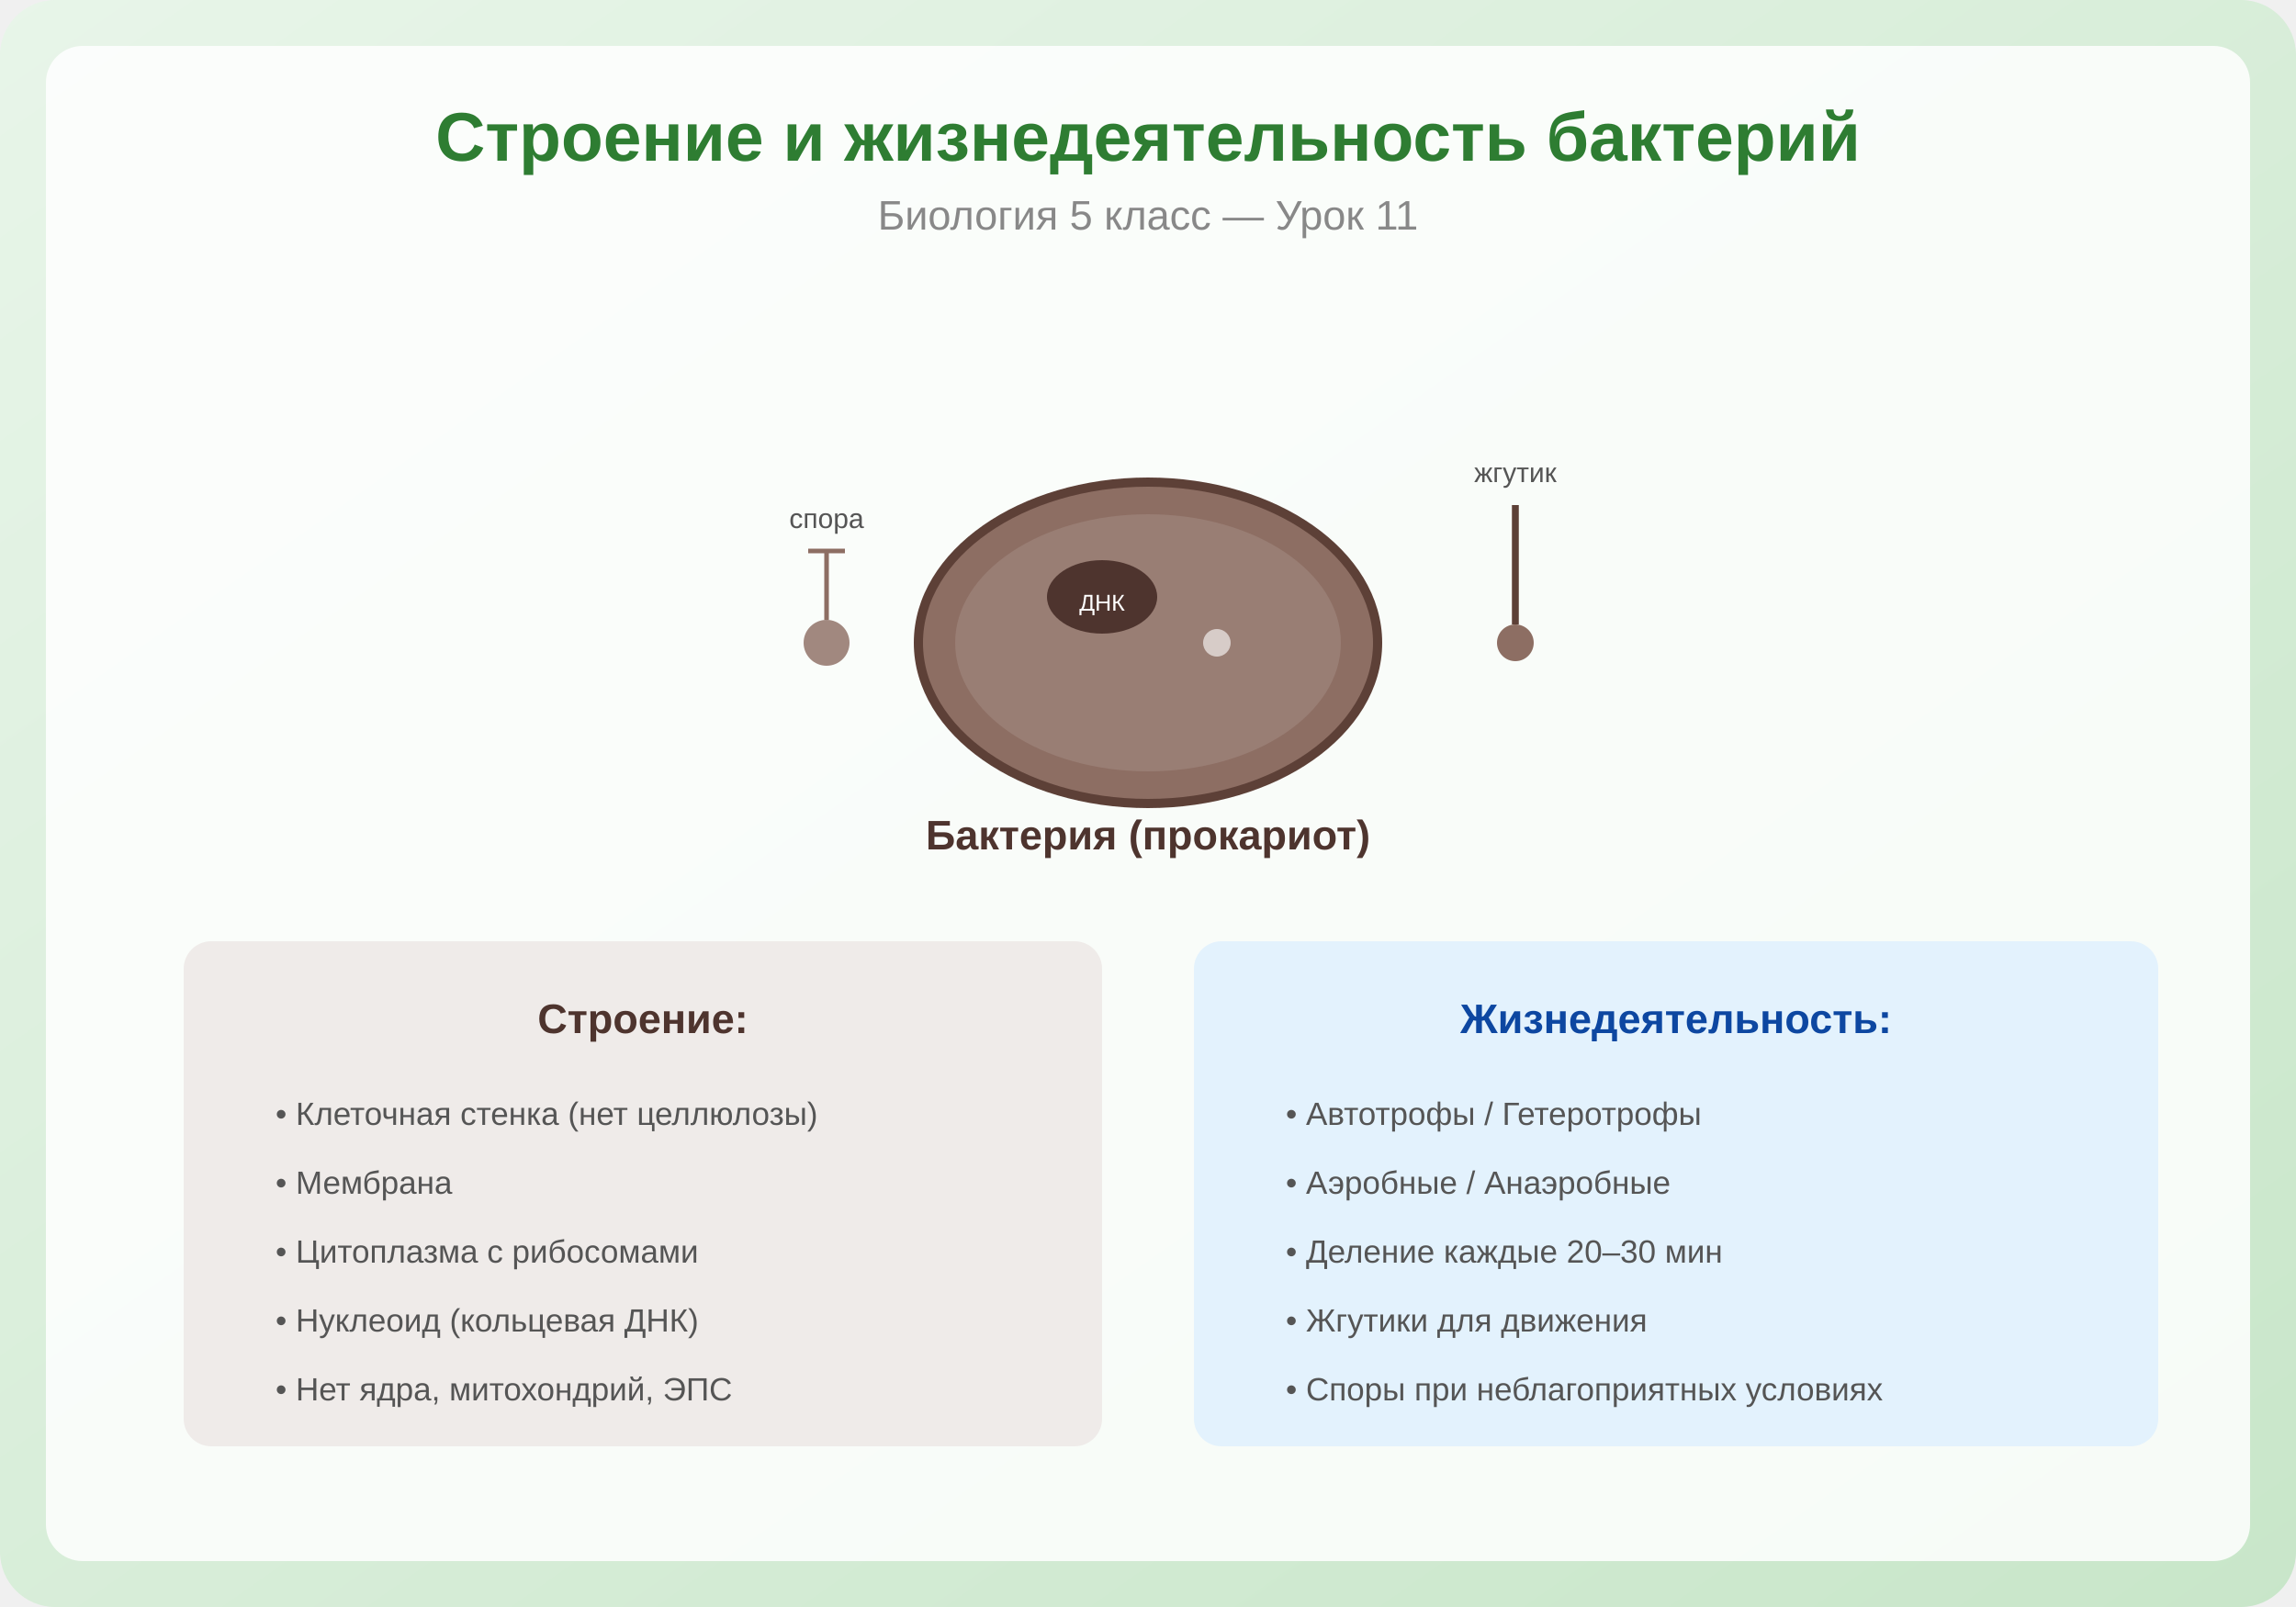
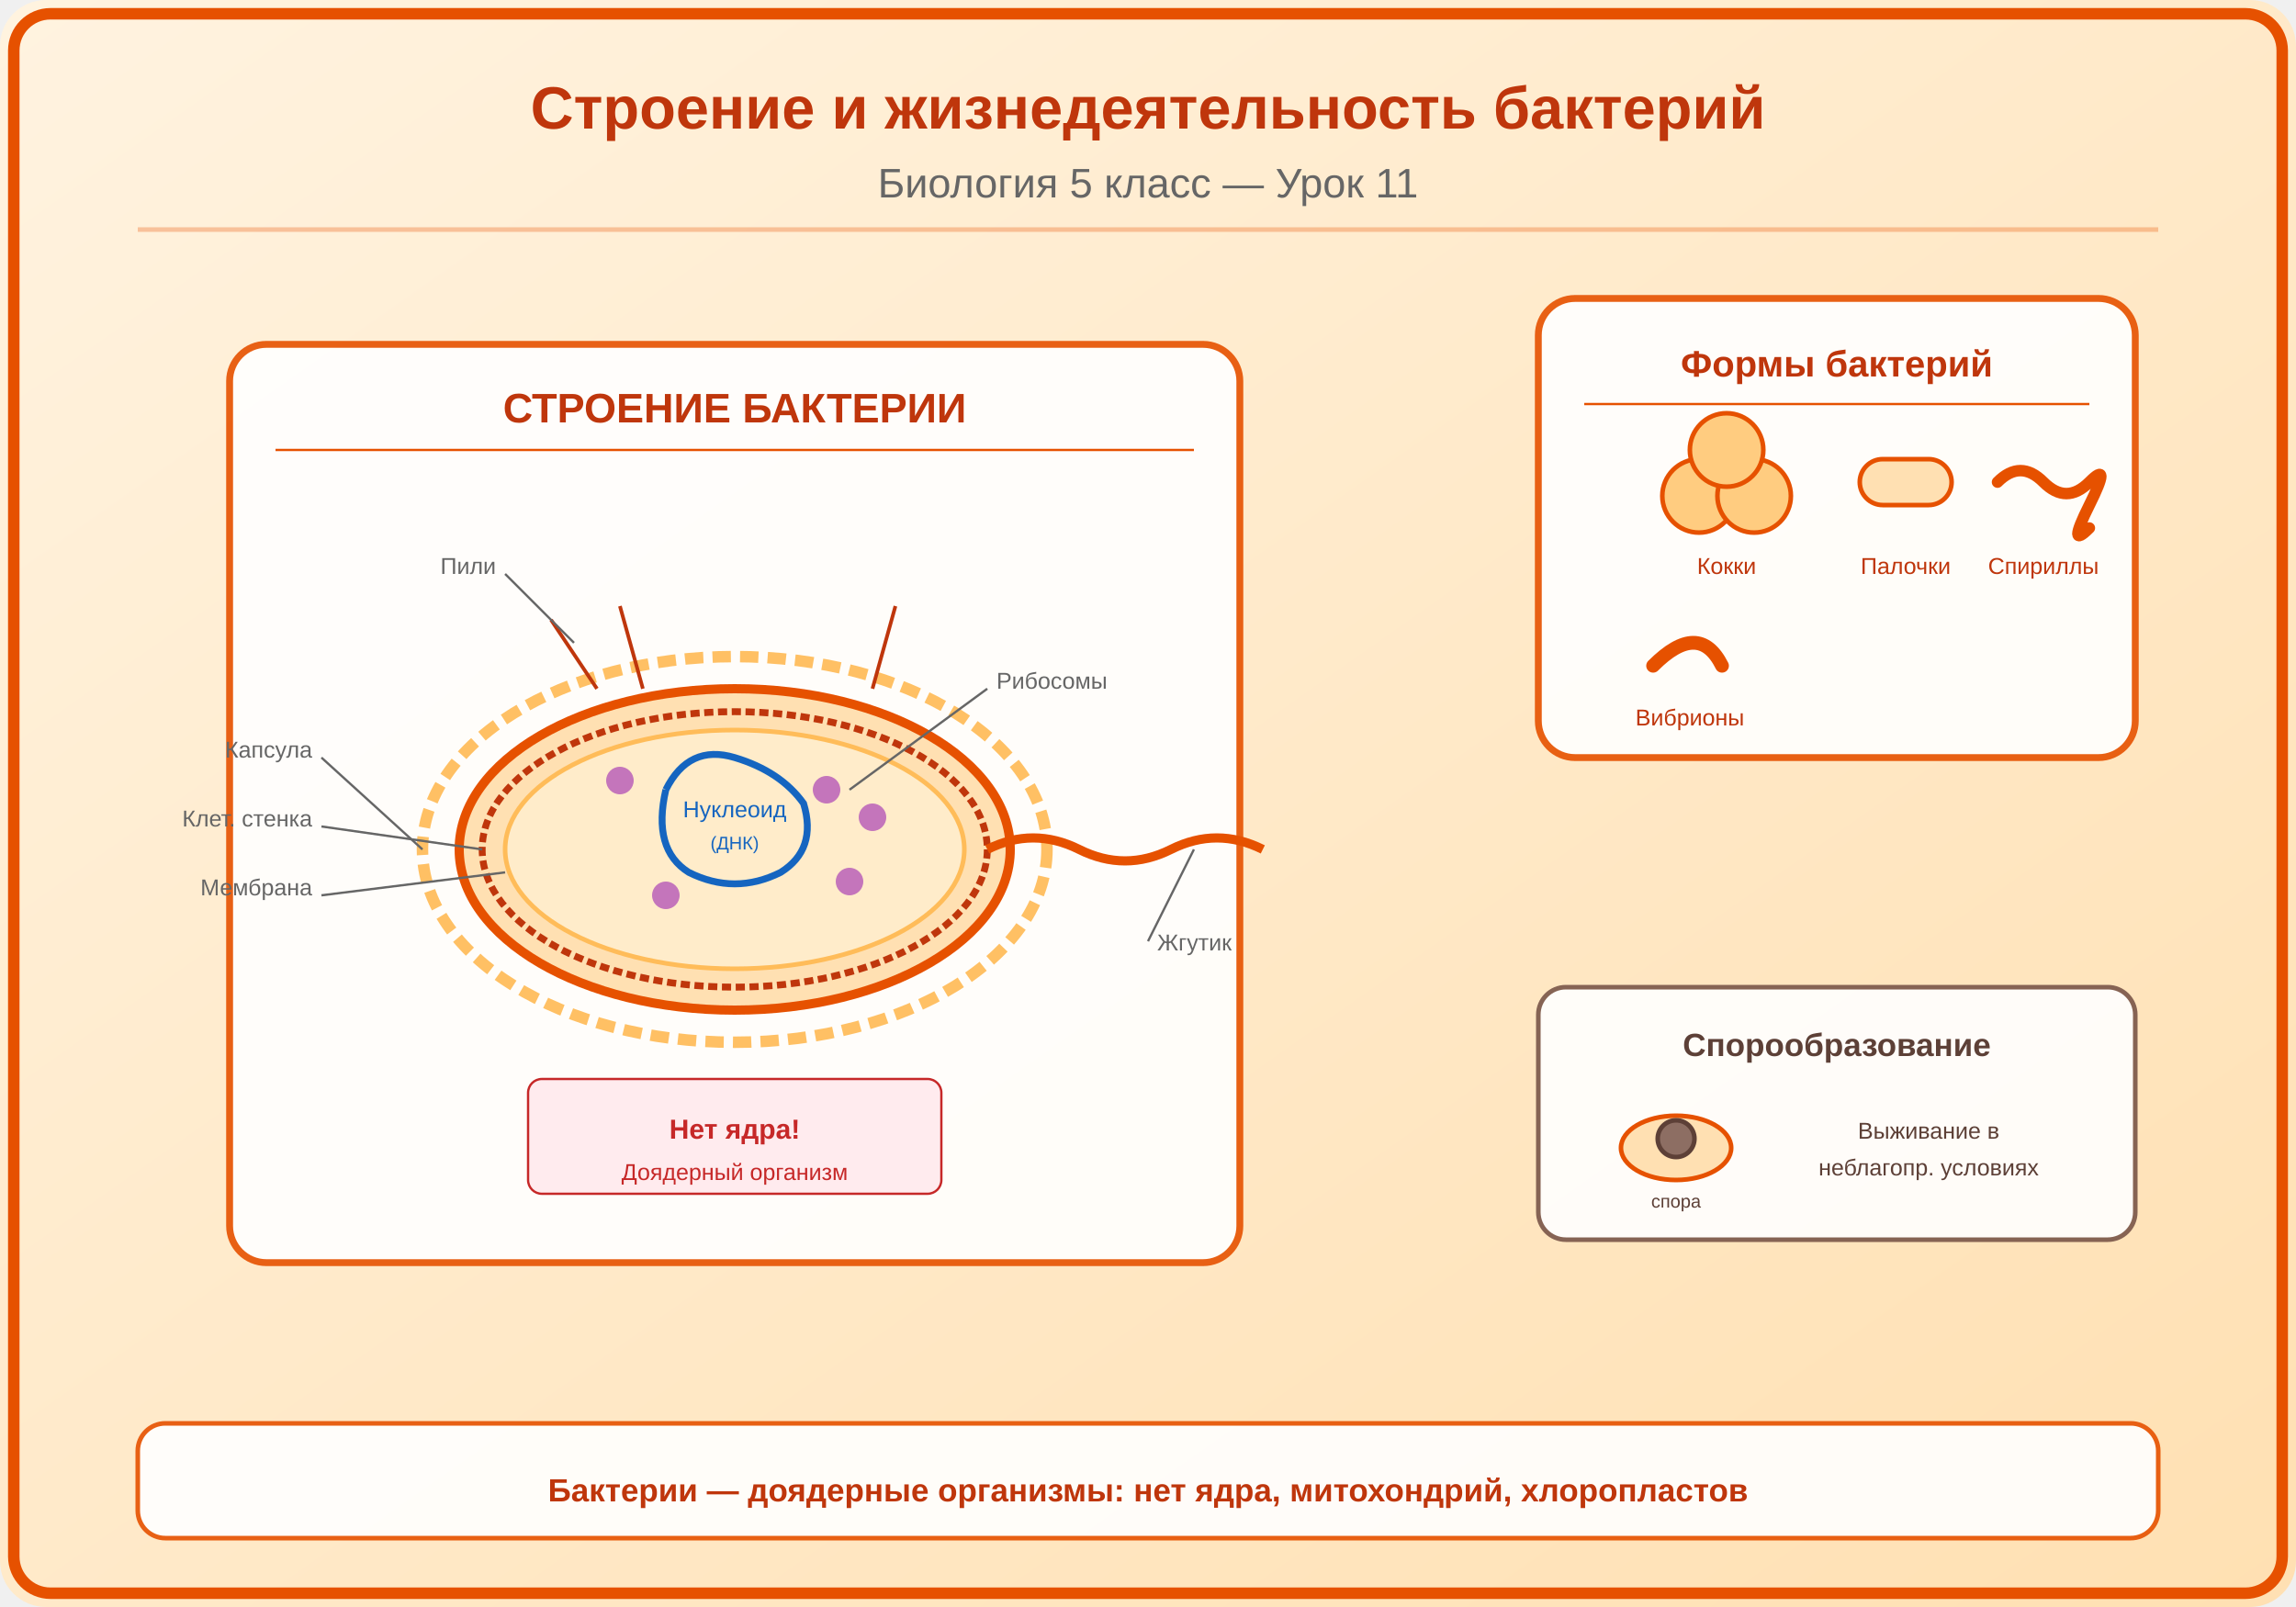
<svg xmlns="http://www.w3.org/2000/svg" viewBox="0 0 500 350">
  <defs>
    <linearGradient id="bg" x1="0" y1="0" x2="1" y2="1">
-       <stop offset="0%" stop-color="#E8F5E9" />
-       <stop offset="100%" stop-color="#C8E6C9" />
+       <stop offset="0%" stop-color="#FFF3E0" />
+       <stop offset="100%" stop-color="#FFE0B2" />
    </linearGradient>
  </defs>
-   <rect width="500" height="350" fill="url(#bg)" rx="12" />
-   <rect x="10" y="10" width="480" height="330" fill="white" rx="8" opacity="0.85" />
-   <text x="250" y="35" font-family="Arial,sans-serif" font-size="15" font-weight="bold" fill="#2E7D32" text-anchor="middle">Строение и жизнедеятельность бактерий</text>
-   <text x="250" y="50" font-family="Arial,sans-serif" font-size="9" fill="#888" text-anchor="middle">Биология 5 класс — Урок 11</text>
-   <ellipse cx="250" cy="140" rx="50" ry="35" fill="#8D6E63" stroke="#5D4037" stroke-width="2" />
-   <ellipse cx="250" cy="140" rx="42" ry="28" fill="#A1887F" opacity="0.6" />
-   <ellipse cx="240" cy="130" rx="12" ry="8" fill="#4E342E" />
-   <text x="240" y="133" font-family="Arial,sans-serif" font-size="5" fill="white" text-anchor="middle">ДНК</text>
-   <circle cx="265" cy="140" r="3" fill="#D7CCC8" />
-   <text x="250" y="185" font-family="Arial,sans-serif" font-size="9" fill="#4E342E" text-anchor="middle" font-weight="bold">Бактерия (прокариот)</text>
-   <rect x="40" y="205" width="200" height="110" fill="#EFEBE9" rx="6" />
-   <text x="140" y="225" font-family="Arial,sans-serif" font-size="9" fill="#4E342E" text-anchor="middle" font-weight="bold">Строение:</text>
-   <text x="60" y="245" font-family="Arial,sans-serif" font-size="7" fill="#555">• Клеточная стенка (нет целлюлозы)</text>
-   <text x="60" y="260" font-family="Arial,sans-serif" font-size="7" fill="#555">• Мембрана</text>
-   <text x="60" y="275" font-family="Arial,sans-serif" font-size="7" fill="#555">• Цитоплазма с рибосомами</text>
-   <text x="60" y="290" font-family="Arial,sans-serif" font-size="7" fill="#555">• Нуклеоид (кольцевая ДНК)</text>
-   <text x="60" y="305" font-family="Arial,sans-serif" font-size="7" fill="#555">• Нет ядра, митохондрий, ЭПС</text>
-   <rect x="260" y="205" width="210" height="110" fill="#E3F2FD" rx="6" />
-   <text x="365" y="225" font-family="Arial,sans-serif" font-size="9" fill="#0D47A1" text-anchor="middle" font-weight="bold">Жизнедеятельность:</text>
-   <text x="280" y="245" font-family="Arial,sans-serif" font-size="7" fill="#555">• Автотрофы / Гетеротрофы</text>
-   <text x="280" y="260" font-family="Arial,sans-serif" font-size="7" fill="#555">• Аэробные / Анаэробные</text>
-   <text x="280" y="275" font-family="Arial,sans-serif" font-size="7" fill="#555">• Деление каждые 20–30 мин</text>
-   <text x="280" y="290" font-family="Arial,sans-serif" font-size="7" fill="#555">• Жгутики для движения</text>
-   <text x="280" y="305" font-family="Arial,sans-serif" font-size="7" fill="#555">• Споры при неблагоприятных условиях</text>
-   <circle cx="330" cy="140" r="4" fill="#8D6E63" />
-   <line x1="330" y1="136" x2="330" y2="110" stroke="#5D4037" stroke-width="1.5" />
-   <circle cx="180" cy="140" r="5" fill="#A1887F" />
-   <line x1="180" y1="135" x2="180" y2="120" stroke="#8D6E63" stroke-width="1" />
-   <line x1="176" y1="120" x2="184" y2="120" stroke="#8D6E63" stroke-width="1" />
-   <text x="330" y="105" font-family="Arial,sans-serif" font-size="6" fill="#555" text-anchor="middle">жгутик</text>
-   <text x="180" y="115" font-family="Arial,sans-serif" font-size="6" fill="#555" text-anchor="middle">спора</text>
+   <rect width="500" height="350" fill="url(#bg)" rx="10" />
+   <rect x="3" y="3" width="494" height="344" rx="8" fill="none" stroke="#E65100" stroke-width="2.5" />
+   <text x="250" y="28" font-family="Arial,sans-serif" font-size="13" font-weight="bold" fill="#BF360C" text-anchor="middle">Строение и жизнедеятельность бактерий</text>
+   <text x="250" y="43" font-family="Arial,sans-serif" font-size="9" fill="#666" text-anchor="middle">Биология 5 класс — Урок 11</text>
+   <line x1="30" y1="50" x2="470" y2="50" stroke="#E65100" stroke-width="1" opacity="0.3" />
+   <g transform="translate(160,180)">
+     <rect x="-110" y="-105" width="220" height="200" rx="8" fill="white" opacity="0.9" stroke="#E65100" stroke-width="1.5" />
+     <text x="0" y="-88" font-family="Arial,sans-serif" font-size="9" fill="#BF360C" text-anchor="middle" font-weight="bold">СТРОЕНИЕ БАКТЕРИИ</text>
+     <line x1="-100" y1="-82" x2="100" y2="-82" stroke="#E65100" stroke-width="0.5" />
+     <ellipse cx="0" cy="5" rx="60" ry="35" fill="#FFE0B2" stroke="#E65100" stroke-width="2" />
+     <ellipse cx="0" cy="5" rx="68" ry="42" fill="none" stroke="#FF9800" stroke-width="2.5" stroke-dasharray="4,2" opacity="0.6" />
+     <ellipse cx="0" cy="5" rx="55" ry="30" fill="none" stroke="#BF360C" stroke-width="1.5" stroke-dasharray="2,1" />
+     <ellipse cx="0" cy="5" rx="50" ry="26" fill="#FFF8E1" stroke="#FF9800" stroke-width="1" opacity="0.5" />
+     <path d="M-15,-8 Q-10,-18 0,-15 Q10,-12 15,-5 Q18,5 10,10 Q0,15 -10,10 Q-18,5 -15,-8" fill="none" stroke="#1565C0" stroke-width="1.5" />
+     <text x="0" y="-2" font-family="Arial,sans-serif" font-size="5" fill="#1565C0" text-anchor="middle">Нуклеоид</text>
+     <text x="0" y="5" font-family="Arial,sans-serif" font-size="4" fill="#1565C0" text-anchor="middle">(ДНК)</text>
+     <circle cx="-25" cy="-10" r="3" fill="#9C27B0" opacity="0.6" />
+     <circle cx="20" cy="-8" r="3" fill="#9C27B0" opacity="0.6" />
+     <circle cx="-15" cy="15" r="3" fill="#9C27B0" opacity="0.6" />
+     <circle cx="25" cy="12" r="3" fill="#9C27B0" opacity="0.6" />
+     <circle cx="30" cy="-2" r="3" fill="#9C27B0" opacity="0.6" />
+     <path d="M55,5 Q65,0 75,5 Q85,10 95,5 Q105,0 115,5" fill="none" stroke="#E65100" stroke-width="2" />
+     <line x1="-30" y1="-30" x2="-40" y2="-45" stroke="#BF360C" stroke-width="0.8" />
+     <line x1="-20" y1="-30" x2="-25" y2="-48" stroke="#BF360C" stroke-width="0.8" />
+     <line x1="30" y1="-30" x2="35" y2="-48" stroke="#BF360C" stroke-width="0.8" />
+     <line x1="-68" y1="5" x2="-90" y2="-15" stroke="#666" stroke-width="0.5" />
+     <text x="-92" y="-15" font-family="Arial,sans-serif" font-size="5" fill="#666" text-anchor="end">Капсула</text>
+     <line x1="-55" y1="5" x2="-90" y2="0" stroke="#666" stroke-width="0.5" />
+     <text x="-92" y="0" font-family="Arial,sans-serif" font-size="5" fill="#666" text-anchor="end">Клет. стенка</text>
+     <line x1="-50" y1="10" x2="-90" y2="15" stroke="#666" stroke-width="0.5" />
+     <text x="-92" y="15" font-family="Arial,sans-serif" font-size="5" fill="#666" text-anchor="end">Мембрана</text>
+     <line x1="100" y1="5" x2="90" y2="25" stroke="#666" stroke-width="0.5" />
+     <text x="92" y="27" font-family="Arial,sans-serif" font-size="5" fill="#666">Жгутик</text>
+     <line x1="-35" y1="-40" x2="-50" y2="-55" stroke="#666" stroke-width="0.5" />
+     <text x="-52" y="-55" font-family="Arial,sans-serif" font-size="5" fill="#666" text-anchor="end">Пили</text>
+     <line x1="25" y1="-8" x2="55" y2="-30" stroke="#666" stroke-width="0.5" />
+     <text x="57" y="-30" font-family="Arial,sans-serif" font-size="5" fill="#666">Рибосомы</text>
+     <rect x="-45" y="55" width="90" height="25" rx="3" fill="#FFEBEE" stroke="#C62828" stroke-width="0.5" />
+     <text x="0" y="68" font-family="Arial,sans-serif" font-size="6" fill="#C62828" text-anchor="middle" font-weight="bold">Нет ядра!</text>
+     <text x="0" y="77" font-family="Arial,sans-serif" font-size="5" fill="#C62828" text-anchor="middle">Доядерный организм</text>
+   </g>
+   <g transform="translate(400,120)">
+     <rect x="-65" y="-55" width="130" height="100" rx="8" fill="white" opacity="0.9" stroke="#E65100" stroke-width="1.5" />
+     <text x="0" y="-38" font-family="Arial,sans-serif" font-size="8" fill="#BF360C" text-anchor="middle" font-weight="bold">Формы бактерий</text>
+     <line x1="-55" y1="-32" x2="55" y2="-32" stroke="#E65100" stroke-width="0.5" />
+     <circle cx="-30" cy="-12" r="8" fill="#FFCC80" stroke="#E65100" stroke-width="1" />
+     <circle cx="-18" cy="-12" r="8" fill="#FFCC80" stroke="#E65100" stroke-width="1" />
+     <circle cx="-24" cy="-22" r="8" fill="#FFCC80" stroke="#E65100" stroke-width="1" />
+     <text x="-24" y="5" font-family="Arial,sans-serif" font-size="5" fill="#BF360C" text-anchor="middle">Кокки</text>
+     <rect x="5" y="-20" width="20" height="10" rx="5" fill="#FFE0B2" stroke="#E65100" stroke-width="1" />
+     <text x="15" y="5" font-family="Arial,sans-serif" font-size="5" fill="#BF360C" text-anchor="middle">Палочки</text>
+     <path d="M35,-15 Q40,-20 45,-15 Q50,-10 55,-15 Q60,-20 55,-10 Q50,0 55,-5" fill="none" stroke="#E65100" stroke-width="2.5" stroke-linecap="round" />
+     <text x="45" y="5" font-family="Arial,sans-serif" font-size="5" fill="#BF360C" text-anchor="middle">Спириллы</text>
+     <path d="M-40,25 Q-30,15 -25,25" fill="none" stroke="#E65100" stroke-width="3" stroke-linecap="round" />
+     <text x="-32" y="38" font-family="Arial,sans-serif" font-size="5" fill="#BF360C" text-anchor="middle">Вибрионы</text>
+   </g>
+   <g transform="translate(400,245)">
+     <rect x="-65" y="-30" width="130" height="55" rx="6" fill="white" opacity="0.9" stroke="#795548" stroke-width="1" />
+     <text x="0" y="-15" font-family="Arial,sans-serif" font-size="7" fill="#5D4037" text-anchor="middle" font-weight="bold">Спорообразование</text>
+     <ellipse cx="-35" cy="5" rx="12" ry="7" fill="#FFE0B2" stroke="#E65100" stroke-width="1" />
+     <circle cx="-35" cy="3" r="4" fill="#8D6E63" stroke="#5D4037" stroke-width="1" />
+     <text x="-35" y="18" font-family="Arial,sans-serif" font-size="4" fill="#5D4037" text-anchor="middle">спора</text>
+     <text x="20" y="3" font-family="Arial,sans-serif" font-size="5" fill="#5D4037" text-anchor="middle">Выживание в</text>
+     <text x="20" y="11" font-family="Arial,sans-serif" font-size="5" fill="#5D4037" text-anchor="middle">неблагопр. условиях</text>
+   </g>
+   <rect x="30" y="310" width="440" height="25" rx="6" fill="white" opacity="0.9" stroke="#E65100" stroke-width="1" />
+   <text x="250" y="327" font-family="Arial,sans-serif" font-size="7" fill="#BF360C" text-anchor="middle" font-weight="bold">Бактерии — доядерные организмы: нет ядра, митохондрий, хлоропластов</text>
</svg>
